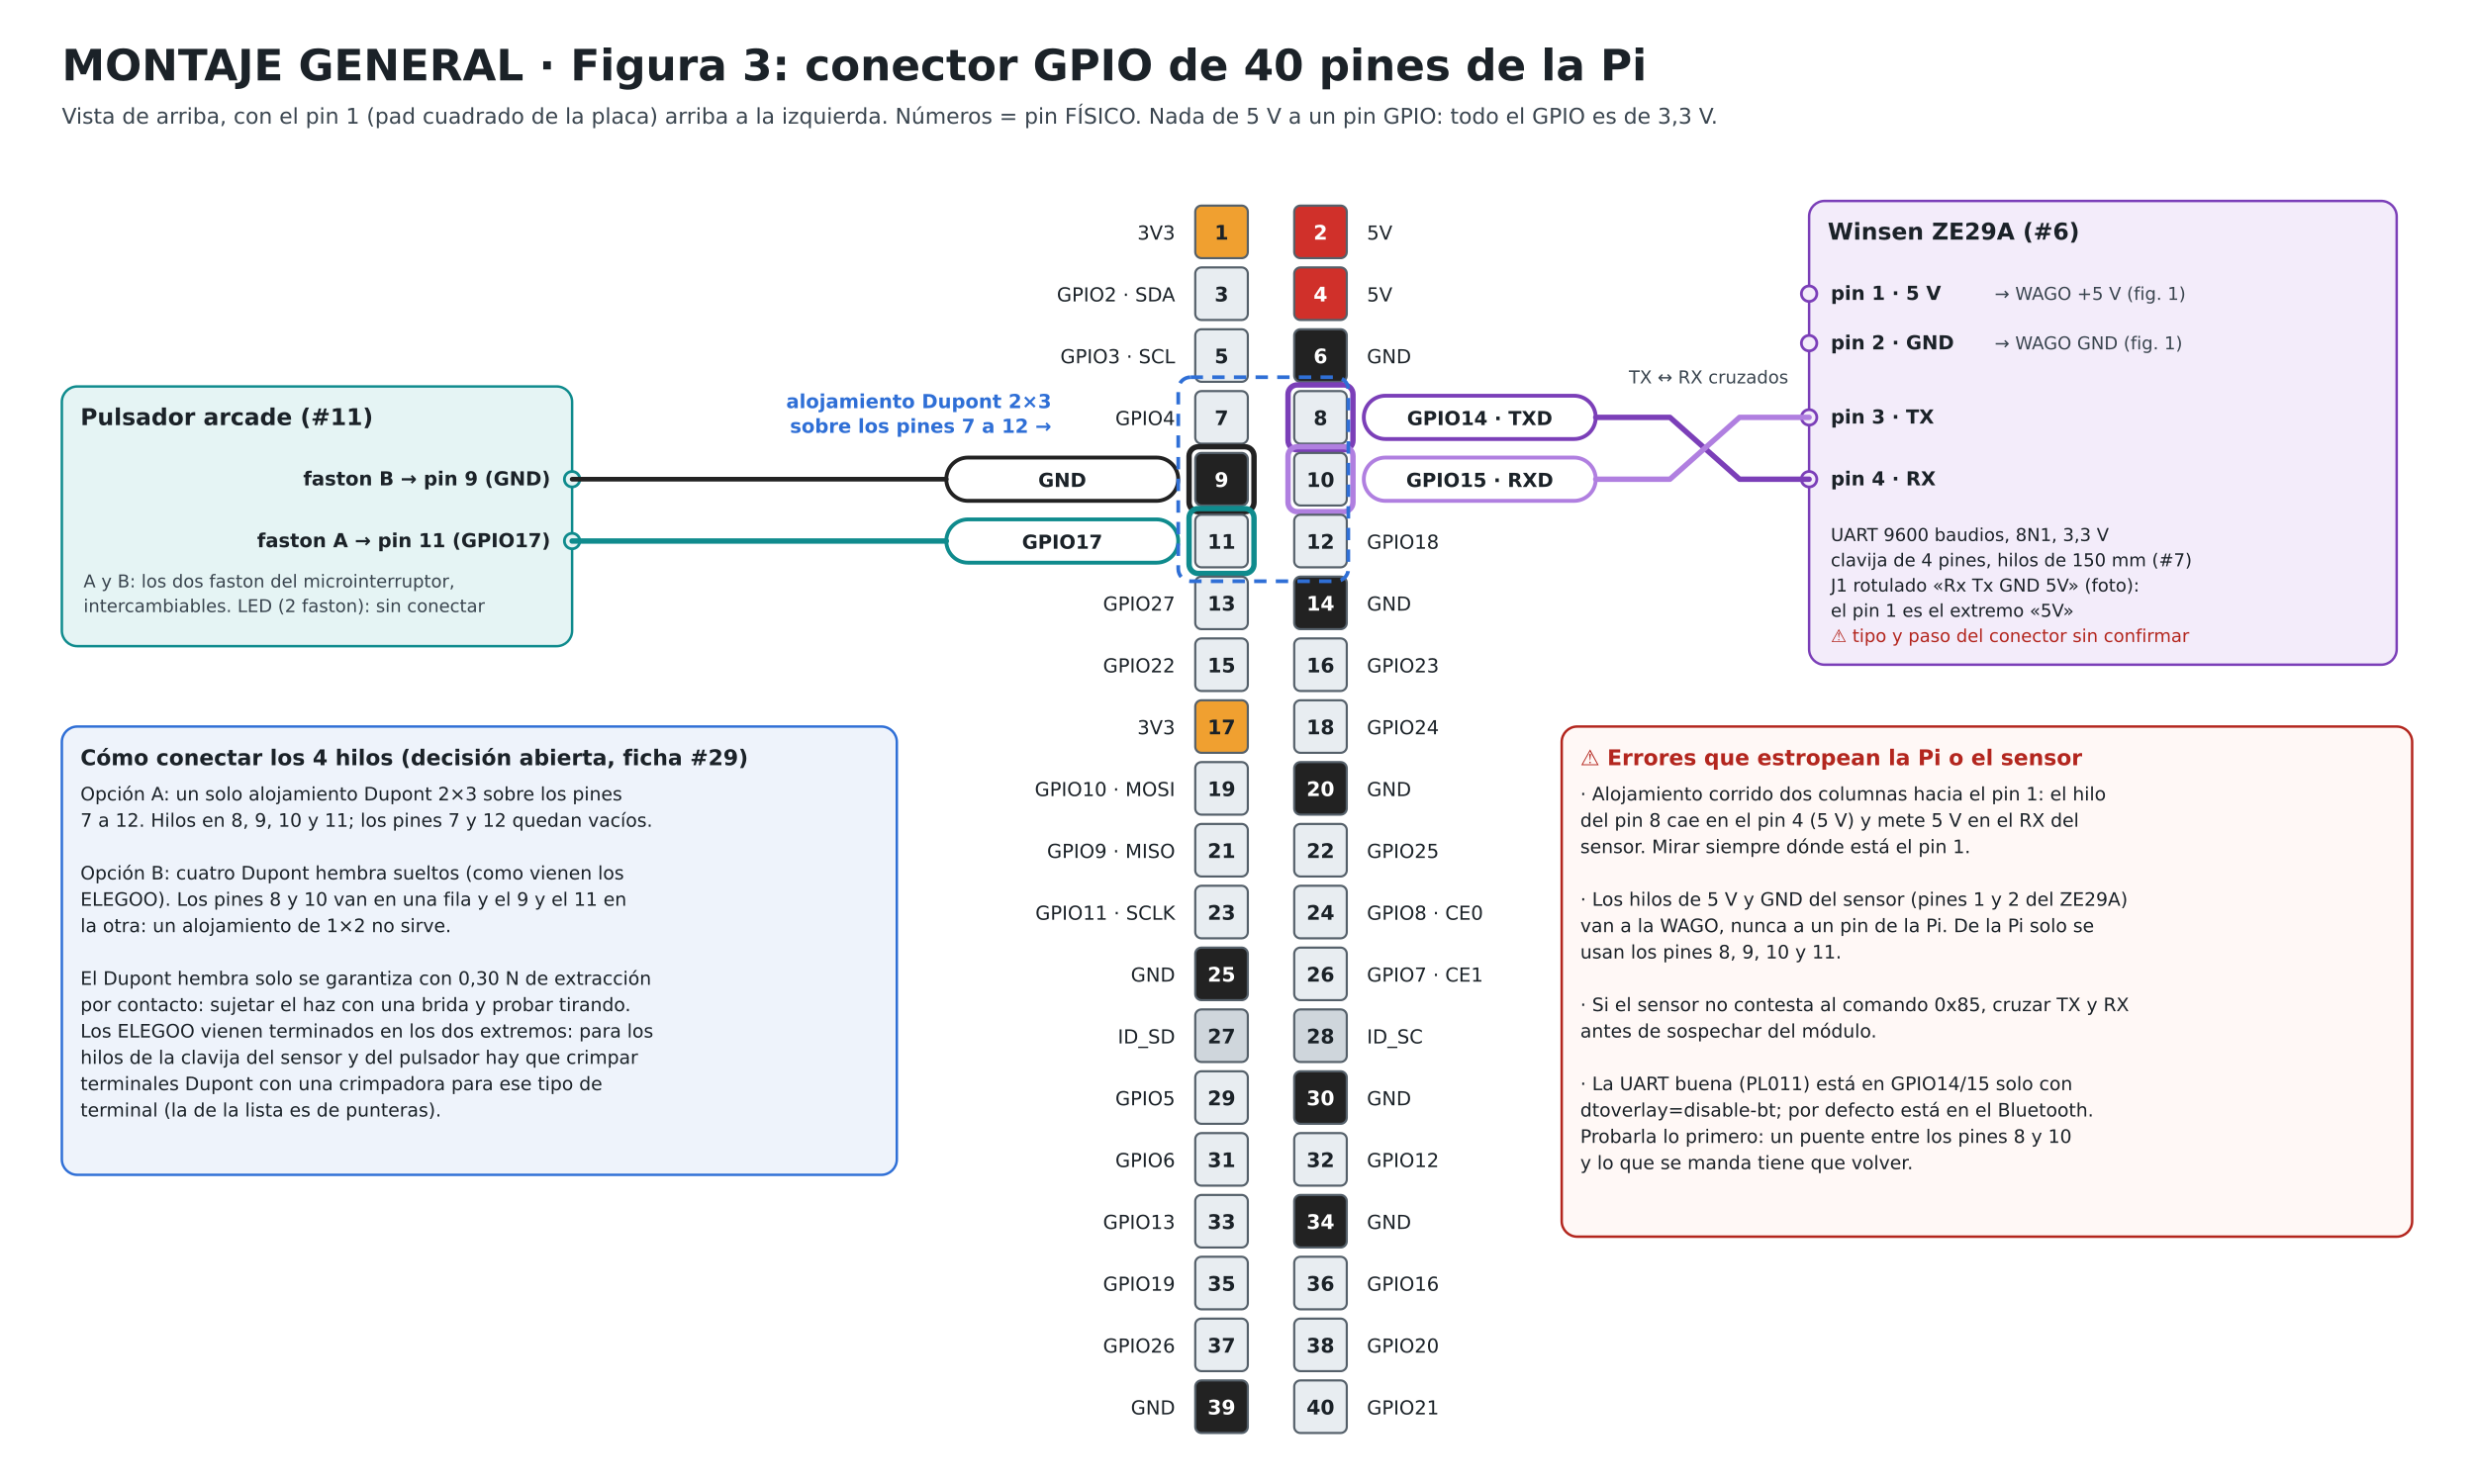
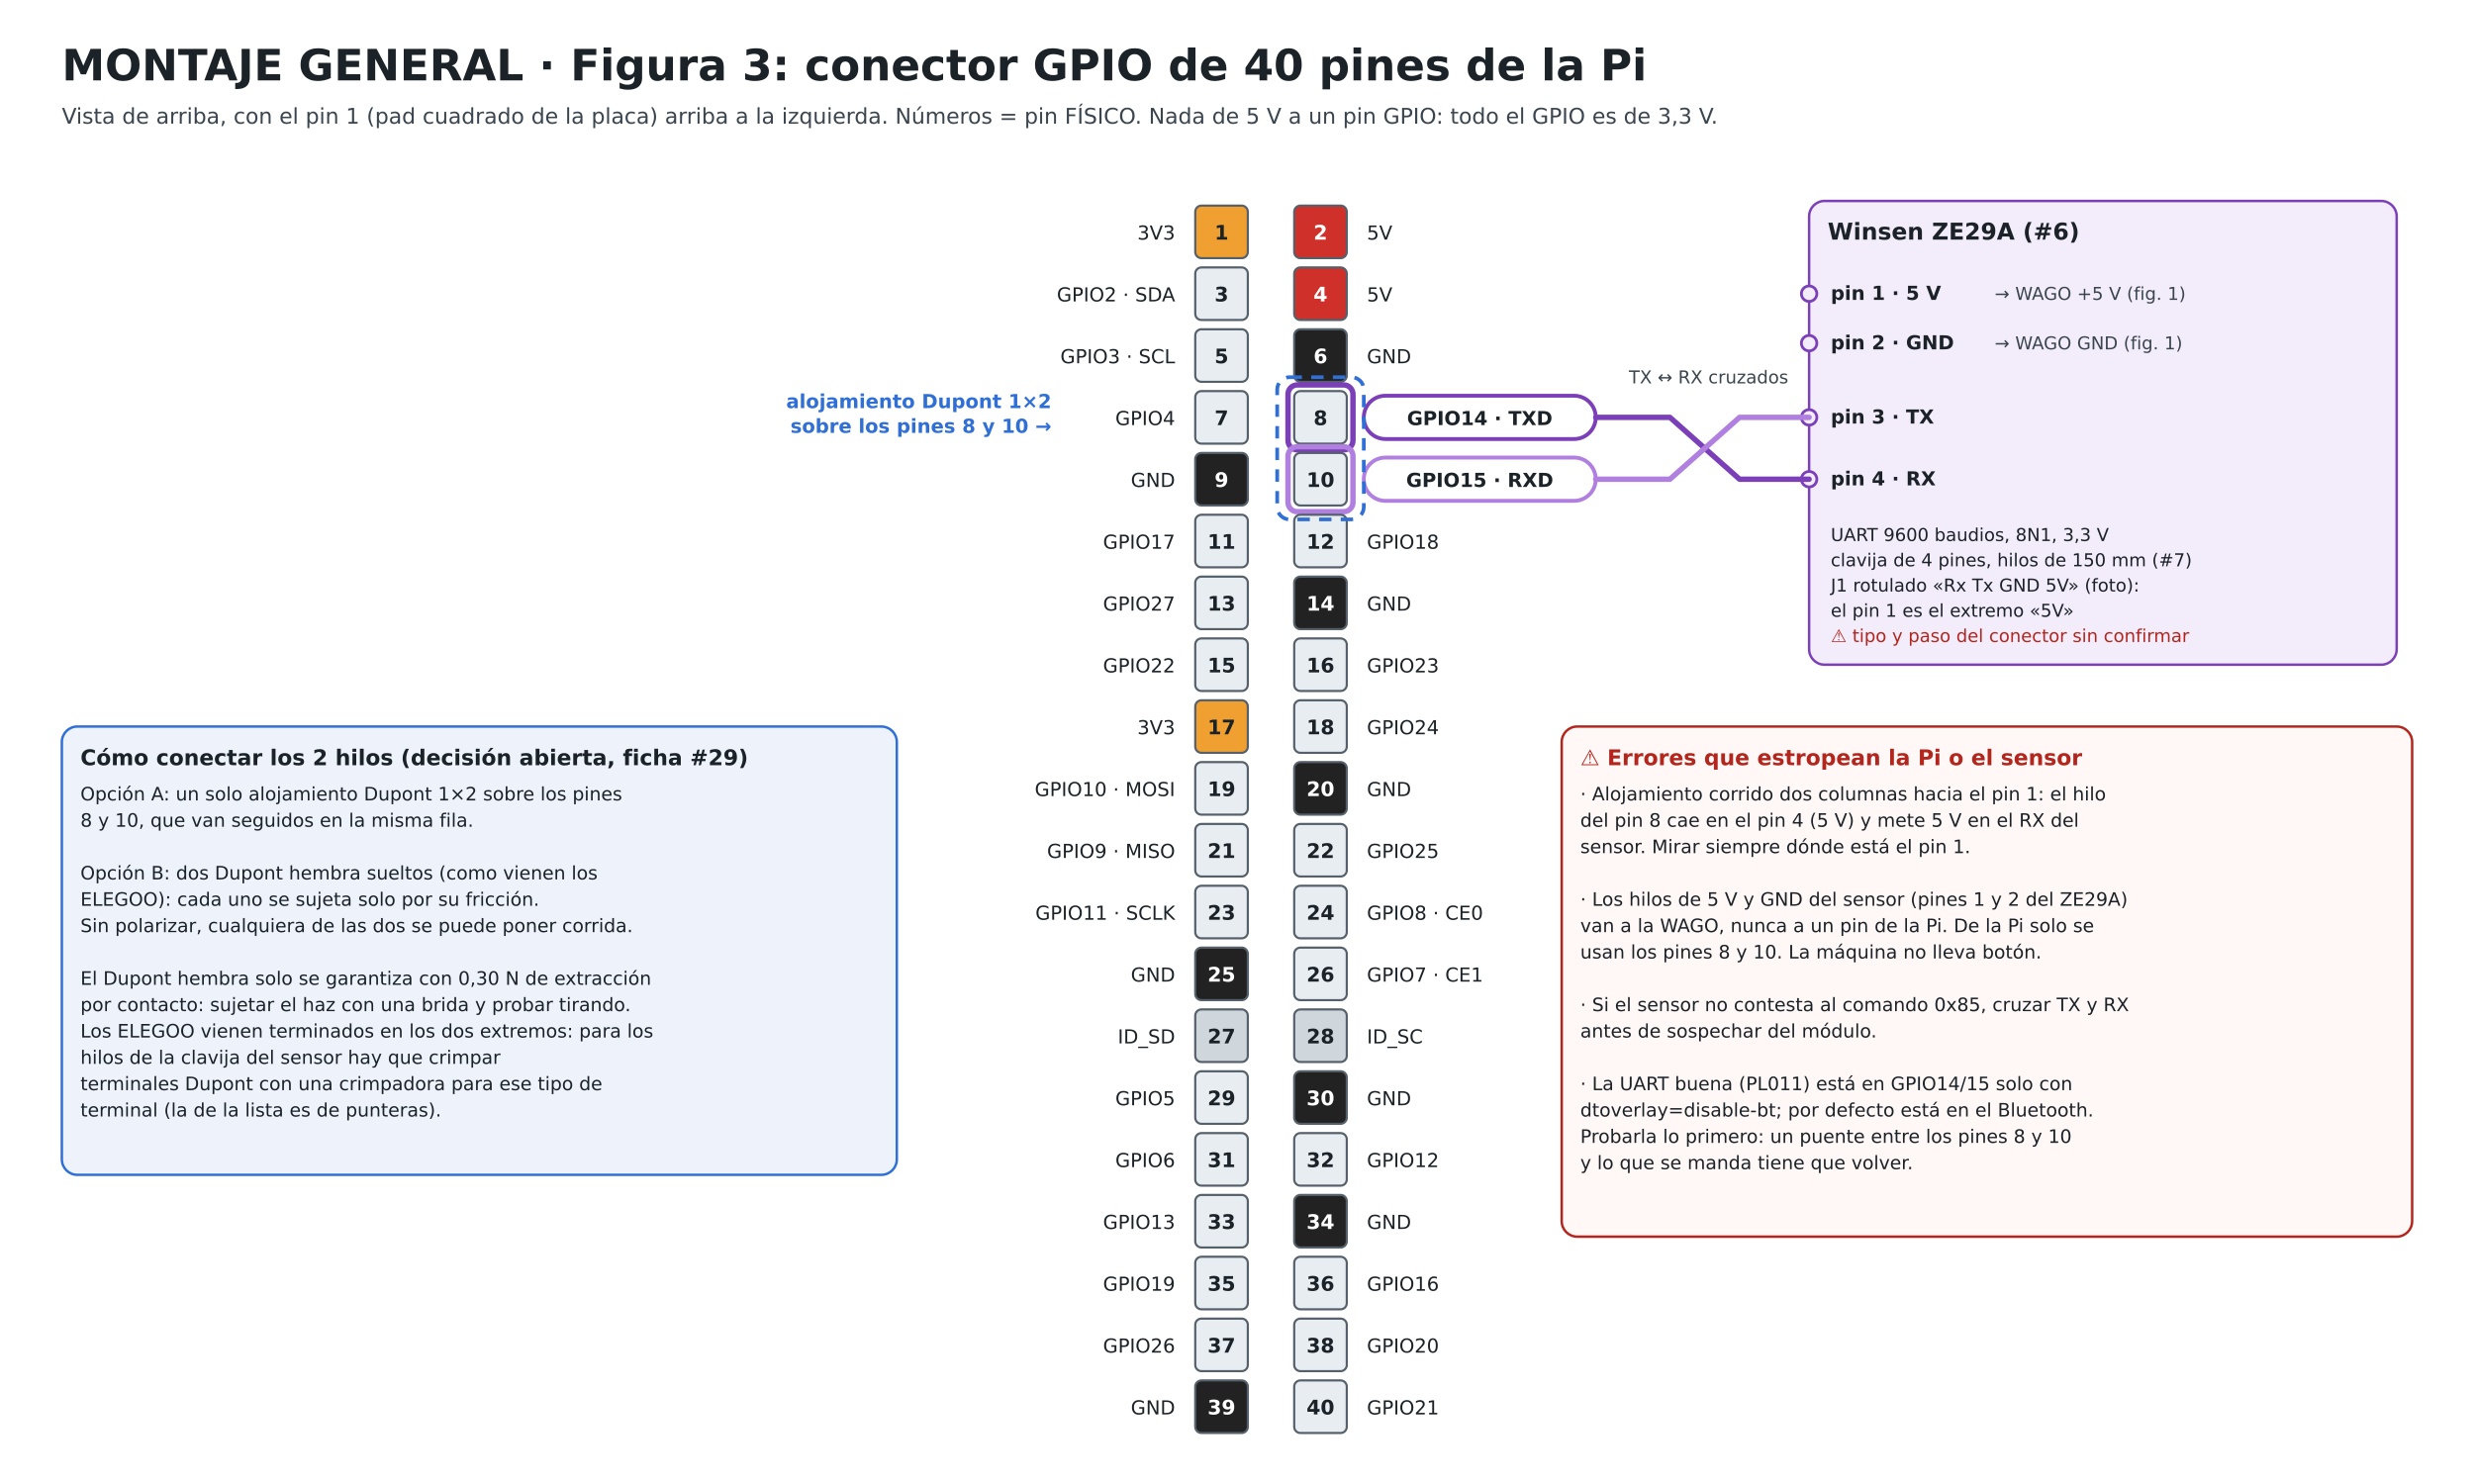
<svg xmlns="http://www.w3.org/2000/svg" width="1600" height="960" viewBox="0 0 1600 960">
  <rect x="0" y="0" width="1600" height="960" fill="#ffffff" />
  <text x="40" y="52" font-family="'DejaVu Sans', Verdana, 'Segoe UI', Helvetica, Arial, sans-serif" font-size="28" font-weight="bold" text-anchor="start" fill="#1b2228">MONTAJE GENERAL · Figura 3: conector GPIO de 40 pines de la Pi</text>
  <text x="40" y="80" font-family="'DejaVu Sans', Verdana, 'Segoe UI', Helvetica, Arial, sans-serif" font-size="14" font-weight="normal" text-anchor="start" fill="#3a454f">Vista de arriba, con el pin 1 (pad cuadrado de la placa) arriba a la izquierda. Números = pin FÍSICO. Nada de 5 V a un pin GPIO: todo el GPIO es de 3,3 V.</text>
  <rect x="773" y="133" width="34" height="34" rx="4" fill="#f0a030" stroke="#55606a" stroke-width="1.4" />
  <text x="790" y="155" font-family="'DejaVu Sans', Verdana, 'Segoe UI', Helvetica, Arial, sans-serif" font-size="13" font-weight="bold" text-anchor="middle" fill="#1b2228">1</text>
  <rect x="837" y="133" width="34" height="34" rx="4" fill="#d0302a" stroke="#55606a" stroke-width="1.4" />
  <text x="854" y="155" font-family="'DejaVu Sans', Verdana, 'Segoe UI', Helvetica, Arial, sans-serif" font-size="13" font-weight="bold" text-anchor="middle" fill="#ffffff">2</text>
  <text x="760" y="155" font-family="'DejaVu Sans', Verdana, 'Segoe UI', Helvetica, Arial, sans-serif" font-size="12.5" font-weight="normal" text-anchor="end" fill="#1b2228">3V3</text>
  <text x="884" y="155" font-family="'DejaVu Sans', Verdana, 'Segoe UI', Helvetica, Arial, sans-serif" font-size="12.5" font-weight="normal" text-anchor="start" fill="#1b2228">5V</text>
  <rect x="773" y="173" width="34" height="34" rx="4" fill="#e8edf1" stroke="#55606a" stroke-width="1.4" />
  <text x="790" y="195" font-family="'DejaVu Sans', Verdana, 'Segoe UI', Helvetica, Arial, sans-serif" font-size="13" font-weight="bold" text-anchor="middle" fill="#1b2228">3</text>
  <rect x="837" y="173" width="34" height="34" rx="4" fill="#d0302a" stroke="#55606a" stroke-width="1.4" />
  <text x="854" y="195" font-family="'DejaVu Sans', Verdana, 'Segoe UI', Helvetica, Arial, sans-serif" font-size="13" font-weight="bold" text-anchor="middle" fill="#ffffff">4</text>
  <text x="760" y="195" font-family="'DejaVu Sans', Verdana, 'Segoe UI', Helvetica, Arial, sans-serif" font-size="12.5" font-weight="normal" text-anchor="end" fill="#1b2228">GPIO2 · SDA</text>
  <text x="884" y="195" font-family="'DejaVu Sans', Verdana, 'Segoe UI', Helvetica, Arial, sans-serif" font-size="12.5" font-weight="normal" text-anchor="start" fill="#1b2228">5V</text>
  <rect x="773" y="213" width="34" height="34" rx="4" fill="#e8edf1" stroke="#55606a" stroke-width="1.4" />
  <text x="790" y="235" font-family="'DejaVu Sans', Verdana, 'Segoe UI', Helvetica, Arial, sans-serif" font-size="13" font-weight="bold" text-anchor="middle" fill="#1b2228">5</text>
  <rect x="837" y="213" width="34" height="34" rx="4" fill="#222222" stroke="#55606a" stroke-width="1.4" />
  <text x="854" y="235" font-family="'DejaVu Sans', Verdana, 'Segoe UI', Helvetica, Arial, sans-serif" font-size="13" font-weight="bold" text-anchor="middle" fill="#ffffff">6</text>
  <text x="760" y="235" font-family="'DejaVu Sans', Verdana, 'Segoe UI', Helvetica, Arial, sans-serif" font-size="12.5" font-weight="normal" text-anchor="end" fill="#1b2228">GPIO3 · SCL</text>
  <text x="884" y="235" font-family="'DejaVu Sans', Verdana, 'Segoe UI', Helvetica, Arial, sans-serif" font-size="12.5" font-weight="normal" text-anchor="start" fill="#1b2228">GND</text>
  <rect x="773" y="253" width="34" height="34" rx="4" fill="#e8edf1" stroke="#55606a" stroke-width="1.4" />
  <text x="790" y="275" font-family="'DejaVu Sans', Verdana, 'Segoe UI', Helvetica, Arial, sans-serif" font-size="13" font-weight="bold" text-anchor="middle" fill="#1b2228">7</text>
  <rect x="837" y="253" width="34" height="34" rx="4" fill="#e8edf1" stroke="#55606a" stroke-width="1.4" />
  <text x="854" y="275" font-family="'DejaVu Sans', Verdana, 'Segoe UI', Helvetica, Arial, sans-serif" font-size="13" font-weight="bold" text-anchor="middle" fill="#1b2228">8</text>
  <rect x="833" y="249" width="42" height="42" rx="6" fill="none" stroke="#7b3fb8" stroke-width="3.5" />
  <text x="760" y="275" font-family="'DejaVu Sans', Verdana, 'Segoe UI', Helvetica, Arial, sans-serif" font-size="12.5" font-weight="normal" text-anchor="end" fill="#1b2228">GPIO4</text>
  <rect x="773" y="293" width="34" height="34" rx="4" fill="#222222" stroke="#55606a" stroke-width="1.4" />
  <text x="790" y="315" font-family="'DejaVu Sans', Verdana, 'Segoe UI', Helvetica, Arial, sans-serif" font-size="13" font-weight="bold" text-anchor="middle" fill="#ffffff">9</text>
-   <rect x="769" y="289" width="42" height="42" rx="6" fill="none" stroke="#222222" stroke-width="3.5" />
  <rect x="837" y="293" width="34" height="34" rx="4" fill="#e8edf1" stroke="#55606a" stroke-width="1.4" />
  <text x="854" y="315" font-family="'DejaVu Sans', Verdana, 'Segoe UI', Helvetica, Arial, sans-serif" font-size="13" font-weight="bold" text-anchor="middle" fill="#1b2228">10</text>
  <rect x="833" y="289" width="42" height="42" rx="6" fill="none" stroke="#b07fe0" stroke-width="3.5" />
  <rect x="773" y="333" width="34" height="34" rx="4" fill="#e8edf1" stroke="#55606a" stroke-width="1.4" />
  <text x="790" y="355" font-family="'DejaVu Sans', Verdana, 'Segoe UI', Helvetica, Arial, sans-serif" font-size="13" font-weight="bold" text-anchor="middle" fill="#1b2228">11</text>
-   <rect x="769" y="329" width="42" height="42" rx="6" fill="none" stroke="#0f8b8d" stroke-width="3.5" />
  <rect x="837" y="333" width="34" height="34" rx="4" fill="#e8edf1" stroke="#55606a" stroke-width="1.4" />
  <text x="854" y="355" font-family="'DejaVu Sans', Verdana, 'Segoe UI', Helvetica, Arial, sans-serif" font-size="13" font-weight="bold" text-anchor="middle" fill="#1b2228">12</text>
  <text x="884" y="355" font-family="'DejaVu Sans', Verdana, 'Segoe UI', Helvetica, Arial, sans-serif" font-size="12.5" font-weight="normal" text-anchor="start" fill="#1b2228">GPIO18</text>
  <rect x="773" y="373" width="34" height="34" rx="4" fill="#e8edf1" stroke="#55606a" stroke-width="1.4" />
  <text x="790" y="395" font-family="'DejaVu Sans', Verdana, 'Segoe UI', Helvetica, Arial, sans-serif" font-size="13" font-weight="bold" text-anchor="middle" fill="#1b2228">13</text>
  <rect x="837" y="373" width="34" height="34" rx="4" fill="#222222" stroke="#55606a" stroke-width="1.4" />
  <text x="854" y="395" font-family="'DejaVu Sans', Verdana, 'Segoe UI', Helvetica, Arial, sans-serif" font-size="13" font-weight="bold" text-anchor="middle" fill="#ffffff">14</text>
  <text x="760" y="395" font-family="'DejaVu Sans', Verdana, 'Segoe UI', Helvetica, Arial, sans-serif" font-size="12.5" font-weight="normal" text-anchor="end" fill="#1b2228">GPIO27</text>
  <text x="884" y="395" font-family="'DejaVu Sans', Verdana, 'Segoe UI', Helvetica, Arial, sans-serif" font-size="12.5" font-weight="normal" text-anchor="start" fill="#1b2228">GND</text>
  <rect x="773" y="413" width="34" height="34" rx="4" fill="#e8edf1" stroke="#55606a" stroke-width="1.4" />
  <text x="790" y="435" font-family="'DejaVu Sans', Verdana, 'Segoe UI', Helvetica, Arial, sans-serif" font-size="13" font-weight="bold" text-anchor="middle" fill="#1b2228">15</text>
  <rect x="837" y="413" width="34" height="34" rx="4" fill="#e8edf1" stroke="#55606a" stroke-width="1.4" />
  <text x="854" y="435" font-family="'DejaVu Sans', Verdana, 'Segoe UI', Helvetica, Arial, sans-serif" font-size="13" font-weight="bold" text-anchor="middle" fill="#1b2228">16</text>
  <text x="760" y="435" font-family="'DejaVu Sans', Verdana, 'Segoe UI', Helvetica, Arial, sans-serif" font-size="12.5" font-weight="normal" text-anchor="end" fill="#1b2228">GPIO22</text>
  <text x="884" y="435" font-family="'DejaVu Sans', Verdana, 'Segoe UI', Helvetica, Arial, sans-serif" font-size="12.5" font-weight="normal" text-anchor="start" fill="#1b2228">GPIO23</text>
  <rect x="773" y="453" width="34" height="34" rx="4" fill="#f0a030" stroke="#55606a" stroke-width="1.4" />
  <text x="790" y="475" font-family="'DejaVu Sans', Verdana, 'Segoe UI', Helvetica, Arial, sans-serif" font-size="13" font-weight="bold" text-anchor="middle" fill="#1b2228">17</text>
  <rect x="837" y="453" width="34" height="34" rx="4" fill="#e8edf1" stroke="#55606a" stroke-width="1.4" />
  <text x="854" y="475" font-family="'DejaVu Sans', Verdana, 'Segoe UI', Helvetica, Arial, sans-serif" font-size="13" font-weight="bold" text-anchor="middle" fill="#1b2228">18</text>
  <text x="760" y="475" font-family="'DejaVu Sans', Verdana, 'Segoe UI', Helvetica, Arial, sans-serif" font-size="12.5" font-weight="normal" text-anchor="end" fill="#1b2228">3V3</text>
  <text x="884" y="475" font-family="'DejaVu Sans', Verdana, 'Segoe UI', Helvetica, Arial, sans-serif" font-size="12.5" font-weight="normal" text-anchor="start" fill="#1b2228">GPIO24</text>
  <rect x="773" y="493" width="34" height="34" rx="4" fill="#e8edf1" stroke="#55606a" stroke-width="1.4" />
  <text x="790" y="515" font-family="'DejaVu Sans', Verdana, 'Segoe UI', Helvetica, Arial, sans-serif" font-size="13" font-weight="bold" text-anchor="middle" fill="#1b2228">19</text>
  <rect x="837" y="493" width="34" height="34" rx="4" fill="#222222" stroke="#55606a" stroke-width="1.4" />
  <text x="854" y="515" font-family="'DejaVu Sans', Verdana, 'Segoe UI', Helvetica, Arial, sans-serif" font-size="13" font-weight="bold" text-anchor="middle" fill="#ffffff">20</text>
  <text x="760" y="515" font-family="'DejaVu Sans', Verdana, 'Segoe UI', Helvetica, Arial, sans-serif" font-size="12.5" font-weight="normal" text-anchor="end" fill="#1b2228">GPIO10 · MOSI</text>
  <text x="884" y="515" font-family="'DejaVu Sans', Verdana, 'Segoe UI', Helvetica, Arial, sans-serif" font-size="12.5" font-weight="normal" text-anchor="start" fill="#1b2228">GND</text>
  <rect x="773" y="533" width="34" height="34" rx="4" fill="#e8edf1" stroke="#55606a" stroke-width="1.4" />
  <text x="790" y="555" font-family="'DejaVu Sans', Verdana, 'Segoe UI', Helvetica, Arial, sans-serif" font-size="13" font-weight="bold" text-anchor="middle" fill="#1b2228">21</text>
  <rect x="837" y="533" width="34" height="34" rx="4" fill="#e8edf1" stroke="#55606a" stroke-width="1.4" />
  <text x="854" y="555" font-family="'DejaVu Sans', Verdana, 'Segoe UI', Helvetica, Arial, sans-serif" font-size="13" font-weight="bold" text-anchor="middle" fill="#1b2228">22</text>
  <text x="760" y="555" font-family="'DejaVu Sans', Verdana, 'Segoe UI', Helvetica, Arial, sans-serif" font-size="12.5" font-weight="normal" text-anchor="end" fill="#1b2228">GPIO9 · MISO</text>
  <text x="884" y="555" font-family="'DejaVu Sans', Verdana, 'Segoe UI', Helvetica, Arial, sans-serif" font-size="12.5" font-weight="normal" text-anchor="start" fill="#1b2228">GPIO25</text>
  <rect x="773" y="573" width="34" height="34" rx="4" fill="#e8edf1" stroke="#55606a" stroke-width="1.4" />
  <text x="790" y="595" font-family="'DejaVu Sans', Verdana, 'Segoe UI', Helvetica, Arial, sans-serif" font-size="13" font-weight="bold" text-anchor="middle" fill="#1b2228">23</text>
  <rect x="837" y="573" width="34" height="34" rx="4" fill="#e8edf1" stroke="#55606a" stroke-width="1.4" />
  <text x="854" y="595" font-family="'DejaVu Sans', Verdana, 'Segoe UI', Helvetica, Arial, sans-serif" font-size="13" font-weight="bold" text-anchor="middle" fill="#1b2228">24</text>
  <text x="760" y="595" font-family="'DejaVu Sans', Verdana, 'Segoe UI', Helvetica, Arial, sans-serif" font-size="12.5" font-weight="normal" text-anchor="end" fill="#1b2228">GPIO11 · SCLK</text>
  <text x="884" y="595" font-family="'DejaVu Sans', Verdana, 'Segoe UI', Helvetica, Arial, sans-serif" font-size="12.5" font-weight="normal" text-anchor="start" fill="#1b2228">GPIO8 · CE0</text>
  <rect x="773" y="613" width="34" height="34" rx="4" fill="#222222" stroke="#55606a" stroke-width="1.4" />
  <text x="790" y="635" font-family="'DejaVu Sans', Verdana, 'Segoe UI', Helvetica, Arial, sans-serif" font-size="13" font-weight="bold" text-anchor="middle" fill="#ffffff">25</text>
  <rect x="837" y="613" width="34" height="34" rx="4" fill="#e8edf1" stroke="#55606a" stroke-width="1.4" />
  <text x="854" y="635" font-family="'DejaVu Sans', Verdana, 'Segoe UI', Helvetica, Arial, sans-serif" font-size="13" font-weight="bold" text-anchor="middle" fill="#1b2228">26</text>
  <text x="760" y="635" font-family="'DejaVu Sans', Verdana, 'Segoe UI', Helvetica, Arial, sans-serif" font-size="12.5" font-weight="normal" text-anchor="end" fill="#1b2228">GND</text>
  <text x="884" y="635" font-family="'DejaVu Sans', Verdana, 'Segoe UI', Helvetica, Arial, sans-serif" font-size="12.5" font-weight="normal" text-anchor="start" fill="#1b2228">GPIO7 · CE1</text>
  <rect x="773" y="653" width="34" height="34" rx="4" fill="#cfd6dc" stroke="#55606a" stroke-width="1.4" />
  <text x="790" y="675" font-family="'DejaVu Sans', Verdana, 'Segoe UI', Helvetica, Arial, sans-serif" font-size="13" font-weight="bold" text-anchor="middle" fill="#1b2228">27</text>
  <rect x="837" y="653" width="34" height="34" rx="4" fill="#cfd6dc" stroke="#55606a" stroke-width="1.4" />
  <text x="854" y="675" font-family="'DejaVu Sans', Verdana, 'Segoe UI', Helvetica, Arial, sans-serif" font-size="13" font-weight="bold" text-anchor="middle" fill="#1b2228">28</text>
  <text x="760" y="675" font-family="'DejaVu Sans', Verdana, 'Segoe UI', Helvetica, Arial, sans-serif" font-size="12.5" font-weight="normal" text-anchor="end" fill="#1b2228">ID_SD</text>
  <text x="884" y="675" font-family="'DejaVu Sans', Verdana, 'Segoe UI', Helvetica, Arial, sans-serif" font-size="12.5" font-weight="normal" text-anchor="start" fill="#1b2228">ID_SC</text>
  <rect x="773" y="693" width="34" height="34" rx="4" fill="#e8edf1" stroke="#55606a" stroke-width="1.4" />
  <text x="790" y="715" font-family="'DejaVu Sans', Verdana, 'Segoe UI', Helvetica, Arial, sans-serif" font-size="13" font-weight="bold" text-anchor="middle" fill="#1b2228">29</text>
  <rect x="837" y="693" width="34" height="34" rx="4" fill="#222222" stroke="#55606a" stroke-width="1.4" />
  <text x="854" y="715" font-family="'DejaVu Sans', Verdana, 'Segoe UI', Helvetica, Arial, sans-serif" font-size="13" font-weight="bold" text-anchor="middle" fill="#ffffff">30</text>
  <text x="760" y="715" font-family="'DejaVu Sans', Verdana, 'Segoe UI', Helvetica, Arial, sans-serif" font-size="12.5" font-weight="normal" text-anchor="end" fill="#1b2228">GPIO5</text>
  <text x="884" y="715" font-family="'DejaVu Sans', Verdana, 'Segoe UI', Helvetica, Arial, sans-serif" font-size="12.5" font-weight="normal" text-anchor="start" fill="#1b2228">GND</text>
  <rect x="773" y="733" width="34" height="34" rx="4" fill="#e8edf1" stroke="#55606a" stroke-width="1.4" />
  <text x="790" y="755" font-family="'DejaVu Sans', Verdana, 'Segoe UI', Helvetica, Arial, sans-serif" font-size="13" font-weight="bold" text-anchor="middle" fill="#1b2228">31</text>
  <rect x="837" y="733" width="34" height="34" rx="4" fill="#e8edf1" stroke="#55606a" stroke-width="1.4" />
  <text x="854" y="755" font-family="'DejaVu Sans', Verdana, 'Segoe UI', Helvetica, Arial, sans-serif" font-size="13" font-weight="bold" text-anchor="middle" fill="#1b2228">32</text>
  <text x="760" y="755" font-family="'DejaVu Sans', Verdana, 'Segoe UI', Helvetica, Arial, sans-serif" font-size="12.5" font-weight="normal" text-anchor="end" fill="#1b2228">GPIO6</text>
  <text x="884" y="755" font-family="'DejaVu Sans', Verdana, 'Segoe UI', Helvetica, Arial, sans-serif" font-size="12.5" font-weight="normal" text-anchor="start" fill="#1b2228">GPIO12</text>
  <rect x="773" y="773" width="34" height="34" rx="4" fill="#e8edf1" stroke="#55606a" stroke-width="1.4" />
  <text x="790" y="795" font-family="'DejaVu Sans', Verdana, 'Segoe UI', Helvetica, Arial, sans-serif" font-size="13" font-weight="bold" text-anchor="middle" fill="#1b2228">33</text>
  <rect x="837" y="773" width="34" height="34" rx="4" fill="#222222" stroke="#55606a" stroke-width="1.4" />
  <text x="854" y="795" font-family="'DejaVu Sans', Verdana, 'Segoe UI', Helvetica, Arial, sans-serif" font-size="13" font-weight="bold" text-anchor="middle" fill="#ffffff">34</text>
  <text x="760" y="795" font-family="'DejaVu Sans', Verdana, 'Segoe UI', Helvetica, Arial, sans-serif" font-size="12.5" font-weight="normal" text-anchor="end" fill="#1b2228">GPIO13</text>
  <text x="884" y="795" font-family="'DejaVu Sans', Verdana, 'Segoe UI', Helvetica, Arial, sans-serif" font-size="12.5" font-weight="normal" text-anchor="start" fill="#1b2228">GND</text>
  <rect x="773" y="813" width="34" height="34" rx="4" fill="#e8edf1" stroke="#55606a" stroke-width="1.4" />
  <text x="790" y="835" font-family="'DejaVu Sans', Verdana, 'Segoe UI', Helvetica, Arial, sans-serif" font-size="13" font-weight="bold" text-anchor="middle" fill="#1b2228">35</text>
  <rect x="837" y="813" width="34" height="34" rx="4" fill="#e8edf1" stroke="#55606a" stroke-width="1.4" />
  <text x="854" y="835" font-family="'DejaVu Sans', Verdana, 'Segoe UI', Helvetica, Arial, sans-serif" font-size="13" font-weight="bold" text-anchor="middle" fill="#1b2228">36</text>
  <text x="760" y="835" font-family="'DejaVu Sans', Verdana, 'Segoe UI', Helvetica, Arial, sans-serif" font-size="12.5" font-weight="normal" text-anchor="end" fill="#1b2228">GPIO19</text>
  <text x="884" y="835" font-family="'DejaVu Sans', Verdana, 'Segoe UI', Helvetica, Arial, sans-serif" font-size="12.5" font-weight="normal" text-anchor="start" fill="#1b2228">GPIO16</text>
  <rect x="773" y="853" width="34" height="34" rx="4" fill="#e8edf1" stroke="#55606a" stroke-width="1.4" />
  <text x="790" y="875" font-family="'DejaVu Sans', Verdana, 'Segoe UI', Helvetica, Arial, sans-serif" font-size="13" font-weight="bold" text-anchor="middle" fill="#1b2228">37</text>
  <rect x="837" y="853" width="34" height="34" rx="4" fill="#e8edf1" stroke="#55606a" stroke-width="1.4" />
  <text x="854" y="875" font-family="'DejaVu Sans', Verdana, 'Segoe UI', Helvetica, Arial, sans-serif" font-size="13" font-weight="bold" text-anchor="middle" fill="#1b2228">38</text>
  <text x="760" y="875" font-family="'DejaVu Sans', Verdana, 'Segoe UI', Helvetica, Arial, sans-serif" font-size="12.5" font-weight="normal" text-anchor="end" fill="#1b2228">GPIO26</text>
  <text x="884" y="875" font-family="'DejaVu Sans', Verdana, 'Segoe UI', Helvetica, Arial, sans-serif" font-size="12.5" font-weight="normal" text-anchor="start" fill="#1b2228">GPIO20</text>
  <rect x="773" y="893" width="34" height="34" rx="4" fill="#222222" stroke="#55606a" stroke-width="1.4" />
  <text x="790" y="915" font-family="'DejaVu Sans', Verdana, 'Segoe UI', Helvetica, Arial, sans-serif" font-size="13" font-weight="bold" text-anchor="middle" fill="#ffffff">39</text>
  <rect x="837" y="893" width="34" height="34" rx="4" fill="#e8edf1" stroke="#55606a" stroke-width="1.4" />
  <text x="854" y="915" font-family="'DejaVu Sans', Verdana, 'Segoe UI', Helvetica, Arial, sans-serif" font-size="13" font-weight="bold" text-anchor="middle" fill="#1b2228">40</text>
  <text x="760" y="915" font-family="'DejaVu Sans', Verdana, 'Segoe UI', Helvetica, Arial, sans-serif" font-size="12.5" font-weight="normal" text-anchor="end" fill="#1b2228">GND</text>
  <text x="884" y="915" font-family="'DejaVu Sans', Verdana, 'Segoe UI', Helvetica, Arial, sans-serif" font-size="12.5" font-weight="normal" text-anchor="start" fill="#1b2228">GPIO21</text>
  <rect x="882" y="256" width="150" height="28" rx="14" fill="#ffffff" stroke="#7b3fb8" stroke-width="2.5" />
  <text x="957" y="275" font-family="'DejaVu Sans', Verdana, 'Segoe UI', Helvetica, Arial, sans-serif" font-size="12.5" font-weight="bold" text-anchor="middle" fill="#1b2228">GPIO14 · TXD</text>
  <rect x="882" y="296" width="150" height="28" rx="14" fill="#ffffff" stroke="#b07fe0" stroke-width="2.5" />
  <text x="957" y="315" font-family="'DejaVu Sans', Verdana, 'Segoe UI', Helvetica, Arial, sans-serif" font-size="12.5" font-weight="bold" text-anchor="middle" fill="#1b2228">GPIO15 · RXD</text>
-   <rect x="612" y="296" width="150" height="28" rx="14" fill="#ffffff" stroke="#222222" stroke-width="2.5" />
-   <text x="687" y="315" font-family="'DejaVu Sans', Verdana, 'Segoe UI', Helvetica, Arial, sans-serif" font-size="12.5" font-weight="bold" text-anchor="middle" fill="#1b2228">GND</text>
-   <rect x="612" y="336" width="150" height="28" rx="14" fill="#ffffff" stroke="#0f8b8d" stroke-width="2.5" />
-   <text x="687" y="355" font-family="'DejaVu Sans', Verdana, 'Segoe UI', Helvetica, Arial, sans-serif" font-size="12.5" font-weight="bold" text-anchor="middle" fill="#1b2228">GPIO17</text>
-   <rect x="762" y="244" width="110" height="132" rx="8" fill="none" stroke="#2f6fd6" stroke-width="2.4" stroke-dasharray="8,6" />
+   <text x="760" y="355" font-family="'DejaVu Sans', Verdana, 'Segoe UI', Helvetica, Arial, sans-serif" font-size="12.5" font-weight="normal" text-anchor="end" fill="#1b2228">GPIO17</text>
+   <text x="760" y="315" font-family="'DejaVu Sans', Verdana, 'Segoe UI', Helvetica, Arial, sans-serif" font-size="12.5" font-weight="normal" text-anchor="end" fill="#1b2228">GND</text>
+   <rect x="826" y="244" width="56" height="92" rx="8" fill="none" stroke="#2f6fd6" stroke-width="2.4" stroke-dasharray="8,6" />
  <text x="750" y="275" font-family="'DejaVu Sans', Verdana, 'Segoe UI', Helvetica, Arial, sans-serif" font-size="1" font-weight="normal" text-anchor="start" fill="#1b2228" />
-   <text x="680" y="264" font-family="'DejaVu Sans', Verdana, 'Segoe UI', Helvetica, Arial, sans-serif" font-size="12.5" font-weight="bold" text-anchor="end" fill="#2f6fd6">alojamiento Dupont 2×3</text>
-   <text x="680" y="280" font-family="'DejaVu Sans', Verdana, 'Segoe UI', Helvetica, Arial, sans-serif" font-size="12.5" font-weight="bold" text-anchor="end" fill="#2f6fd6">sobre los pines 7 a 12 →</text>
+   <text x="680" y="264" font-family="'DejaVu Sans', Verdana, 'Segoe UI', Helvetica, Arial, sans-serif" font-size="12.5" font-weight="bold" text-anchor="end" fill="#2f6fd6">alojamiento Dupont 1×2</text>
+   <text x="680" y="280" font-family="'DejaVu Sans', Verdana, 'Segoe UI', Helvetica, Arial, sans-serif" font-size="12.5" font-weight="bold" text-anchor="end" fill="#2f6fd6">sobre los pines 8 y 10 →</text>
  <rect x="1170" y="130" width="380" height="300" rx="10" fill="#f3ecfa" stroke="#7b3fb8" stroke-width="1.6" />
  <text x="1182" y="155" font-family="'DejaVu Sans', Verdana, 'Segoe UI', Helvetica, Arial, sans-serif" font-size="15" font-weight="bold" text-anchor="start" fill="#1b2228">Winsen ZE29A (#6)</text>
  <circle cx="1170" cy="190" r="5" fill="#f3ecfa" stroke="#7b3fb8" stroke-width="1.8" />
  <text x="1184" y="194" font-family="'DejaVu Sans', Verdana, 'Segoe UI', Helvetica, Arial, sans-serif" font-size="12.5" font-weight="bold" text-anchor="start" fill="#1b2228">pin 1 · 5 V</text>
  <circle cx="1170" cy="222" r="5" fill="#f3ecfa" stroke="#7b3fb8" stroke-width="1.8" />
  <text x="1184" y="226" font-family="'DejaVu Sans', Verdana, 'Segoe UI', Helvetica, Arial, sans-serif" font-size="12.5" font-weight="bold" text-anchor="start" fill="#1b2228">pin 2 · GND</text>
  <circle cx="1170" cy="270" r="5" fill="#f3ecfa" stroke="#7b3fb8" stroke-width="1.8" />
  <text x="1184" y="274" font-family="'DejaVu Sans', Verdana, 'Segoe UI', Helvetica, Arial, sans-serif" font-size="12.5" font-weight="bold" text-anchor="start" fill="#1b2228">pin 3 · TX</text>
  <circle cx="1170" cy="310" r="5" fill="#f3ecfa" stroke="#7b3fb8" stroke-width="1.8" />
  <text x="1184" y="314" font-family="'DejaVu Sans', Verdana, 'Segoe UI', Helvetica, Arial, sans-serif" font-size="12.5" font-weight="bold" text-anchor="start" fill="#1b2228">pin 4 · RX</text>
  <text x="1290" y="194" font-family="'DejaVu Sans', Verdana, 'Segoe UI', Helvetica, Arial, sans-serif" font-size="11.5" font-weight="normal" text-anchor="start" fill="#3a454f">→ WAGO +5 V (fig. 1)</text>
  <text x="1290" y="226" font-family="'DejaVu Sans', Verdana, 'Segoe UI', Helvetica, Arial, sans-serif" font-size="11.5" font-weight="normal" text-anchor="start" fill="#3a454f">→ WAGO GND (fig. 1)</text>
  <text x="1184" y="350.0" font-family="'DejaVu Sans', Verdana, 'Segoe UI', Helvetica, Arial, sans-serif" font-size="11.5" font-weight="normal" text-anchor="start" fill="#1b2228">UART 9600 baudios, 8N1, 3,3 V</text>
  <text x="1184" y="366.33" font-family="'DejaVu Sans', Verdana, 'Segoe UI', Helvetica, Arial, sans-serif" font-size="11.5" font-weight="normal" text-anchor="start" fill="#1b2228">clavija de 4 pines, hilos de 150 mm (#7)</text>
  <text x="1184" y="382.66" font-family="'DejaVu Sans', Verdana, 'Segoe UI', Helvetica, Arial, sans-serif" font-size="11.5" font-weight="normal" text-anchor="start" fill="#1b2228">J1 rotulado «Rx Tx GND 5V» (foto):</text>
  <text x="1184" y="398.99" font-family="'DejaVu Sans', Verdana, 'Segoe UI', Helvetica, Arial, sans-serif" font-size="11.5" font-weight="normal" text-anchor="start" fill="#1b2228">el pin 1 es el extremo «5V»</text>
  <text x="1184" y="415.32" font-family="'DejaVu Sans', Verdana, 'Segoe UI', Helvetica, Arial, sans-serif" font-size="11.5" font-weight="normal" text-anchor="start" fill="#b3261e">⚠ tipo y paso del conector sin confirmar</text>
  <path d="M1032,270 L1080,270 L1125,310 L1170,310" fill="none" stroke="#7b3fb8" stroke-width="3.5" stroke-linejoin="round" stroke-linecap="round" />
  <path d="M1032,310 L1080,310 L1125,270 L1170,270" fill="none" stroke="#b07fe0" stroke-width="3.5" stroke-linejoin="round" stroke-linecap="round" />
  <rect x="1045.8" y="235.5" width="118.4" height="17.5" fill="#ffffff" opacity="0.92" rx="3" />
  <text x="1105" y="248" font-family="'DejaVu Sans', Verdana, 'Segoe UI', Helvetica, Arial, sans-serif" font-size="11.5" font-weight="normal" text-anchor="middle" fill="#3a454f">TX ↔ RX cruzados</text>
-   <rect x="40" y="250" width="330" height="168" rx="10" fill="#e5f4f4" stroke="#0f8b8d" stroke-width="1.6" />
-   <text x="52" y="275" font-family="'DejaVu Sans', Verdana, 'Segoe UI', Helvetica, Arial, sans-serif" font-size="15" font-weight="bold" text-anchor="start" fill="#1b2228">Pulsador arcade (#11)</text>
-   <circle cx="370" cy="310" r="5" fill="#e5f4f4" stroke="#0f8b8d" stroke-width="1.8" />
-   <text x="356" y="314" font-family="'DejaVu Sans', Verdana, 'Segoe UI', Helvetica, Arial, sans-serif" font-size="12.5" font-weight="bold" text-anchor="end" fill="#1b2228">faston B → pin 9 (GND)</text>
-   <circle cx="370" cy="350" r="5" fill="#e5f4f4" stroke="#0f8b8d" stroke-width="1.8" />
-   <text x="356" y="354" font-family="'DejaVu Sans', Verdana, 'Segoe UI', Helvetica, Arial, sans-serif" font-size="12.5" font-weight="bold" text-anchor="end" fill="#1b2228">faston A → pin 11 (GPIO17)</text>
-   <text x="54" y="380" font-family="'DejaVu Sans', Verdana, 'Segoe UI', Helvetica, Arial, sans-serif" font-size="11.5" font-weight="normal" text-anchor="start" fill="#3a454f">A y B: los dos faston del microinterruptor,</text>
-   <text x="54" y="396" font-family="'DejaVu Sans', Verdana, 'Segoe UI', Helvetica, Arial, sans-serif" font-size="11.5" font-weight="normal" text-anchor="start" fill="#3a454f">intercambiables. LED (2 faston): sin conectar</text>
-   <path d="M612,310 L370,310" fill="none" stroke="#222222" stroke-width="3" stroke-linejoin="round" stroke-linecap="round" />
-   <path d="M612,350 L370,350" fill="none" stroke="#0f8b8d" stroke-width="3.5" stroke-linejoin="round" stroke-linecap="round" />
  <rect x="40" y="470" width="540" height="290" rx="10" fill="#eef3fb" stroke="#2f6fd6" stroke-width="1.6" />
-   <text x="52" y="495" font-family="'DejaVu Sans', Verdana, 'Segoe UI', Helvetica, Arial, sans-serif" font-size="14" font-weight="bold" text-anchor="start" fill="#1b2228">Cómo conectar los 4 hilos (decisión abierta, ficha #29)</text>
-   <text x="52" y="517.8" font-family="'DejaVu Sans', Verdana, 'Segoe UI', Helvetica, Arial, sans-serif" font-size="12" font-weight="normal" text-anchor="start" fill="#1b2228">Opción A: un solo alojamiento Dupont 2×3 sobre los pines</text>
-   <text x="52" y="534.84" font-family="'DejaVu Sans', Verdana, 'Segoe UI', Helvetica, Arial, sans-serif" font-size="12" font-weight="normal" text-anchor="start" fill="#1b2228">7 a 12. Hilos en 8, 9, 10 y 11; los pines 7 y 12 quedan vacíos.</text>
+   <text x="52" y="495" font-family="'DejaVu Sans', Verdana, 'Segoe UI', Helvetica, Arial, sans-serif" font-size="14" font-weight="bold" text-anchor="start" fill="#1b2228">Cómo conectar los 2 hilos (decisión abierta, ficha #29)</text>
+   <text x="52" y="517.8" font-family="'DejaVu Sans', Verdana, 'Segoe UI', Helvetica, Arial, sans-serif" font-size="12" font-weight="normal" text-anchor="start" fill="#1b2228">Opción A: un solo alojamiento Dupont 1×2 sobre los pines</text>
+   <text x="52" y="534.84" font-family="'DejaVu Sans', Verdana, 'Segoe UI', Helvetica, Arial, sans-serif" font-size="12" font-weight="normal" text-anchor="start" fill="#1b2228">8 y 10, que van seguidos en la misma fila.</text>
  <text x="52" y="551.88" font-family="'DejaVu Sans', Verdana, 'Segoe UI', Helvetica, Arial, sans-serif" font-size="12" font-weight="normal" text-anchor="start" fill="#1b2228" />
-   <text x="52" y="568.92" font-family="'DejaVu Sans', Verdana, 'Segoe UI', Helvetica, Arial, sans-serif" font-size="12" font-weight="normal" text-anchor="start" fill="#1b2228">Opción B: cuatro Dupont hembra sueltos (como vienen los</text>
-   <text x="52" y="585.96" font-family="'DejaVu Sans', Verdana, 'Segoe UI', Helvetica, Arial, sans-serif" font-size="12" font-weight="normal" text-anchor="start" fill="#1b2228">ELEGOO). Los pines 8 y 10 van en una fila y el 9 y el 11 en</text>
-   <text x="52" y="603.0" font-family="'DejaVu Sans', Verdana, 'Segoe UI', Helvetica, Arial, sans-serif" font-size="12" font-weight="normal" text-anchor="start" fill="#1b2228">la otra: un alojamiento de 1×2 no sirve.</text>
+   <text x="52" y="568.92" font-family="'DejaVu Sans', Verdana, 'Segoe UI', Helvetica, Arial, sans-serif" font-size="12" font-weight="normal" text-anchor="start" fill="#1b2228">Opción B: dos Dupont hembra sueltos (como vienen los</text>
+   <text x="52" y="585.96" font-family="'DejaVu Sans', Verdana, 'Segoe UI', Helvetica, Arial, sans-serif" font-size="12" font-weight="normal" text-anchor="start" fill="#1b2228">ELEGOO): cada uno se sujeta solo por su fricción.</text>
+   <text x="52" y="603.0" font-family="'DejaVu Sans', Verdana, 'Segoe UI', Helvetica, Arial, sans-serif" font-size="12" font-weight="normal" text-anchor="start" fill="#1b2228">Sin polarizar, cualquiera de las dos se puede poner corrida.</text>
  <text x="52" y="620.04" font-family="'DejaVu Sans', Verdana, 'Segoe UI', Helvetica, Arial, sans-serif" font-size="12" font-weight="normal" text-anchor="start" fill="#1b2228" />
  <text x="52" y="637.08" font-family="'DejaVu Sans', Verdana, 'Segoe UI', Helvetica, Arial, sans-serif" font-size="12" font-weight="normal" text-anchor="start" fill="#1b2228">El Dupont hembra solo se garantiza con 0,30 N de extracción</text>
  <text x="52" y="654.12" font-family="'DejaVu Sans', Verdana, 'Segoe UI', Helvetica, Arial, sans-serif" font-size="12" font-weight="normal" text-anchor="start" fill="#1b2228">por contacto: sujetar el haz con una brida y probar tirando.</text>
  <text x="52" y="671.16" font-family="'DejaVu Sans', Verdana, 'Segoe UI', Helvetica, Arial, sans-serif" font-size="12" font-weight="normal" text-anchor="start" fill="#1b2228">Los ELEGOO vienen terminados en los dos extremos: para los</text>
-   <text x="52" y="688.2" font-family="'DejaVu Sans', Verdana, 'Segoe UI', Helvetica, Arial, sans-serif" font-size="12" font-weight="normal" text-anchor="start" fill="#1b2228">hilos de la clavija del sensor y del pulsador hay que crimpar</text>
+   <text x="52" y="688.2" font-family="'DejaVu Sans', Verdana, 'Segoe UI', Helvetica, Arial, sans-serif" font-size="12" font-weight="normal" text-anchor="start" fill="#1b2228">hilos de la clavija del sensor hay que crimpar</text>
  <text x="52" y="705.24" font-family="'DejaVu Sans', Verdana, 'Segoe UI', Helvetica, Arial, sans-serif" font-size="12" font-weight="normal" text-anchor="start" fill="#1b2228">terminales Dupont con una crimpadora para ese tipo de</text>
  <text x="52" y="722.28" font-family="'DejaVu Sans', Verdana, 'Segoe UI', Helvetica, Arial, sans-serif" font-size="12" font-weight="normal" text-anchor="start" fill="#1b2228">terminal (la de la lista es de punteras).</text>
  <rect x="1010" y="470" width="550" height="330" rx="10" fill="#fff8f6" stroke="#b3261e" stroke-width="1.6" />
  <text x="1022" y="495" font-family="'DejaVu Sans', Verdana, 'Segoe UI', Helvetica, Arial, sans-serif" font-size="14" font-weight="bold" text-anchor="start" fill="#b3261e">⚠ Errores que estropean la Pi o el sensor</text>
  <text x="1022" y="517.8" font-family="'DejaVu Sans', Verdana, 'Segoe UI', Helvetica, Arial, sans-serif" font-size="12" font-weight="normal" text-anchor="start" fill="#1b2228">· Alojamiento corrido dos columnas hacia el pin 1: el hilo</text>
  <text x="1022" y="534.84" font-family="'DejaVu Sans', Verdana, 'Segoe UI', Helvetica, Arial, sans-serif" font-size="12" font-weight="normal" text-anchor="start" fill="#1b2228">  del pin 8 cae en el pin 4 (5 V) y mete 5 V en el RX del</text>
  <text x="1022" y="551.88" font-family="'DejaVu Sans', Verdana, 'Segoe UI', Helvetica, Arial, sans-serif" font-size="12" font-weight="normal" text-anchor="start" fill="#1b2228">  sensor. Mirar siempre dónde está el pin 1.</text>
  <text x="1022" y="568.92" font-family="'DejaVu Sans', Verdana, 'Segoe UI', Helvetica, Arial, sans-serif" font-size="12" font-weight="normal" text-anchor="start" fill="#1b2228" />
  <text x="1022" y="585.96" font-family="'DejaVu Sans', Verdana, 'Segoe UI', Helvetica, Arial, sans-serif" font-size="12" font-weight="normal" text-anchor="start" fill="#1b2228">· Los hilos de 5 V y GND del sensor (pines 1 y 2 del ZE29A)</text>
  <text x="1022" y="603.0" font-family="'DejaVu Sans', Verdana, 'Segoe UI', Helvetica, Arial, sans-serif" font-size="12" font-weight="normal" text-anchor="start" fill="#1b2228">  van a la WAGO, nunca a un pin de la Pi. De la Pi solo se</text>
-   <text x="1022" y="620.04" font-family="'DejaVu Sans', Verdana, 'Segoe UI', Helvetica, Arial, sans-serif" font-size="12" font-weight="normal" text-anchor="start" fill="#1b2228">  usan los pines 8, 9, 10 y 11.</text>
+   <text x="1022" y="620.04" font-family="'DejaVu Sans', Verdana, 'Segoe UI', Helvetica, Arial, sans-serif" font-size="12" font-weight="normal" text-anchor="start" fill="#1b2228">  usan los pines 8 y 10. La máquina no lleva botón.</text>
  <text x="1022" y="637.08" font-family="'DejaVu Sans', Verdana, 'Segoe UI', Helvetica, Arial, sans-serif" font-size="12" font-weight="normal" text-anchor="start" fill="#1b2228" />
  <text x="1022" y="654.12" font-family="'DejaVu Sans', Verdana, 'Segoe UI', Helvetica, Arial, sans-serif" font-size="12" font-weight="normal" text-anchor="start" fill="#1b2228">· Si el sensor no contesta al comando 0x85, cruzar TX y RX</text>
  <text x="1022" y="671.16" font-family="'DejaVu Sans', Verdana, 'Segoe UI', Helvetica, Arial, sans-serif" font-size="12" font-weight="normal" text-anchor="start" fill="#1b2228">  antes de sospechar del módulo.</text>
  <text x="1022" y="688.2" font-family="'DejaVu Sans', Verdana, 'Segoe UI', Helvetica, Arial, sans-serif" font-size="12" font-weight="normal" text-anchor="start" fill="#1b2228" />
  <text x="1022" y="705.24" font-family="'DejaVu Sans', Verdana, 'Segoe UI', Helvetica, Arial, sans-serif" font-size="12" font-weight="normal" text-anchor="start" fill="#1b2228">· La UART buena (PL011) está en GPIO14/15 solo con</text>
  <text x="1022" y="722.28" font-family="'DejaVu Sans', Verdana, 'Segoe UI', Helvetica, Arial, sans-serif" font-size="12" font-weight="normal" text-anchor="start" fill="#1b2228">  dtoverlay=disable-bt; por defecto está en el Bluetooth.</text>
  <text x="1022" y="739.32" font-family="'DejaVu Sans', Verdana, 'Segoe UI', Helvetica, Arial, sans-serif" font-size="12" font-weight="normal" text-anchor="start" fill="#1b2228">  Probarla lo primero: un puente entre los pines 8 y 10</text>
  <text x="1022" y="756.36" font-family="'DejaVu Sans', Verdana, 'Segoe UI', Helvetica, Arial, sans-serif" font-size="12" font-weight="normal" text-anchor="start" fill="#1b2228">  y lo que se manda tiene que volver.</text>
</svg>
